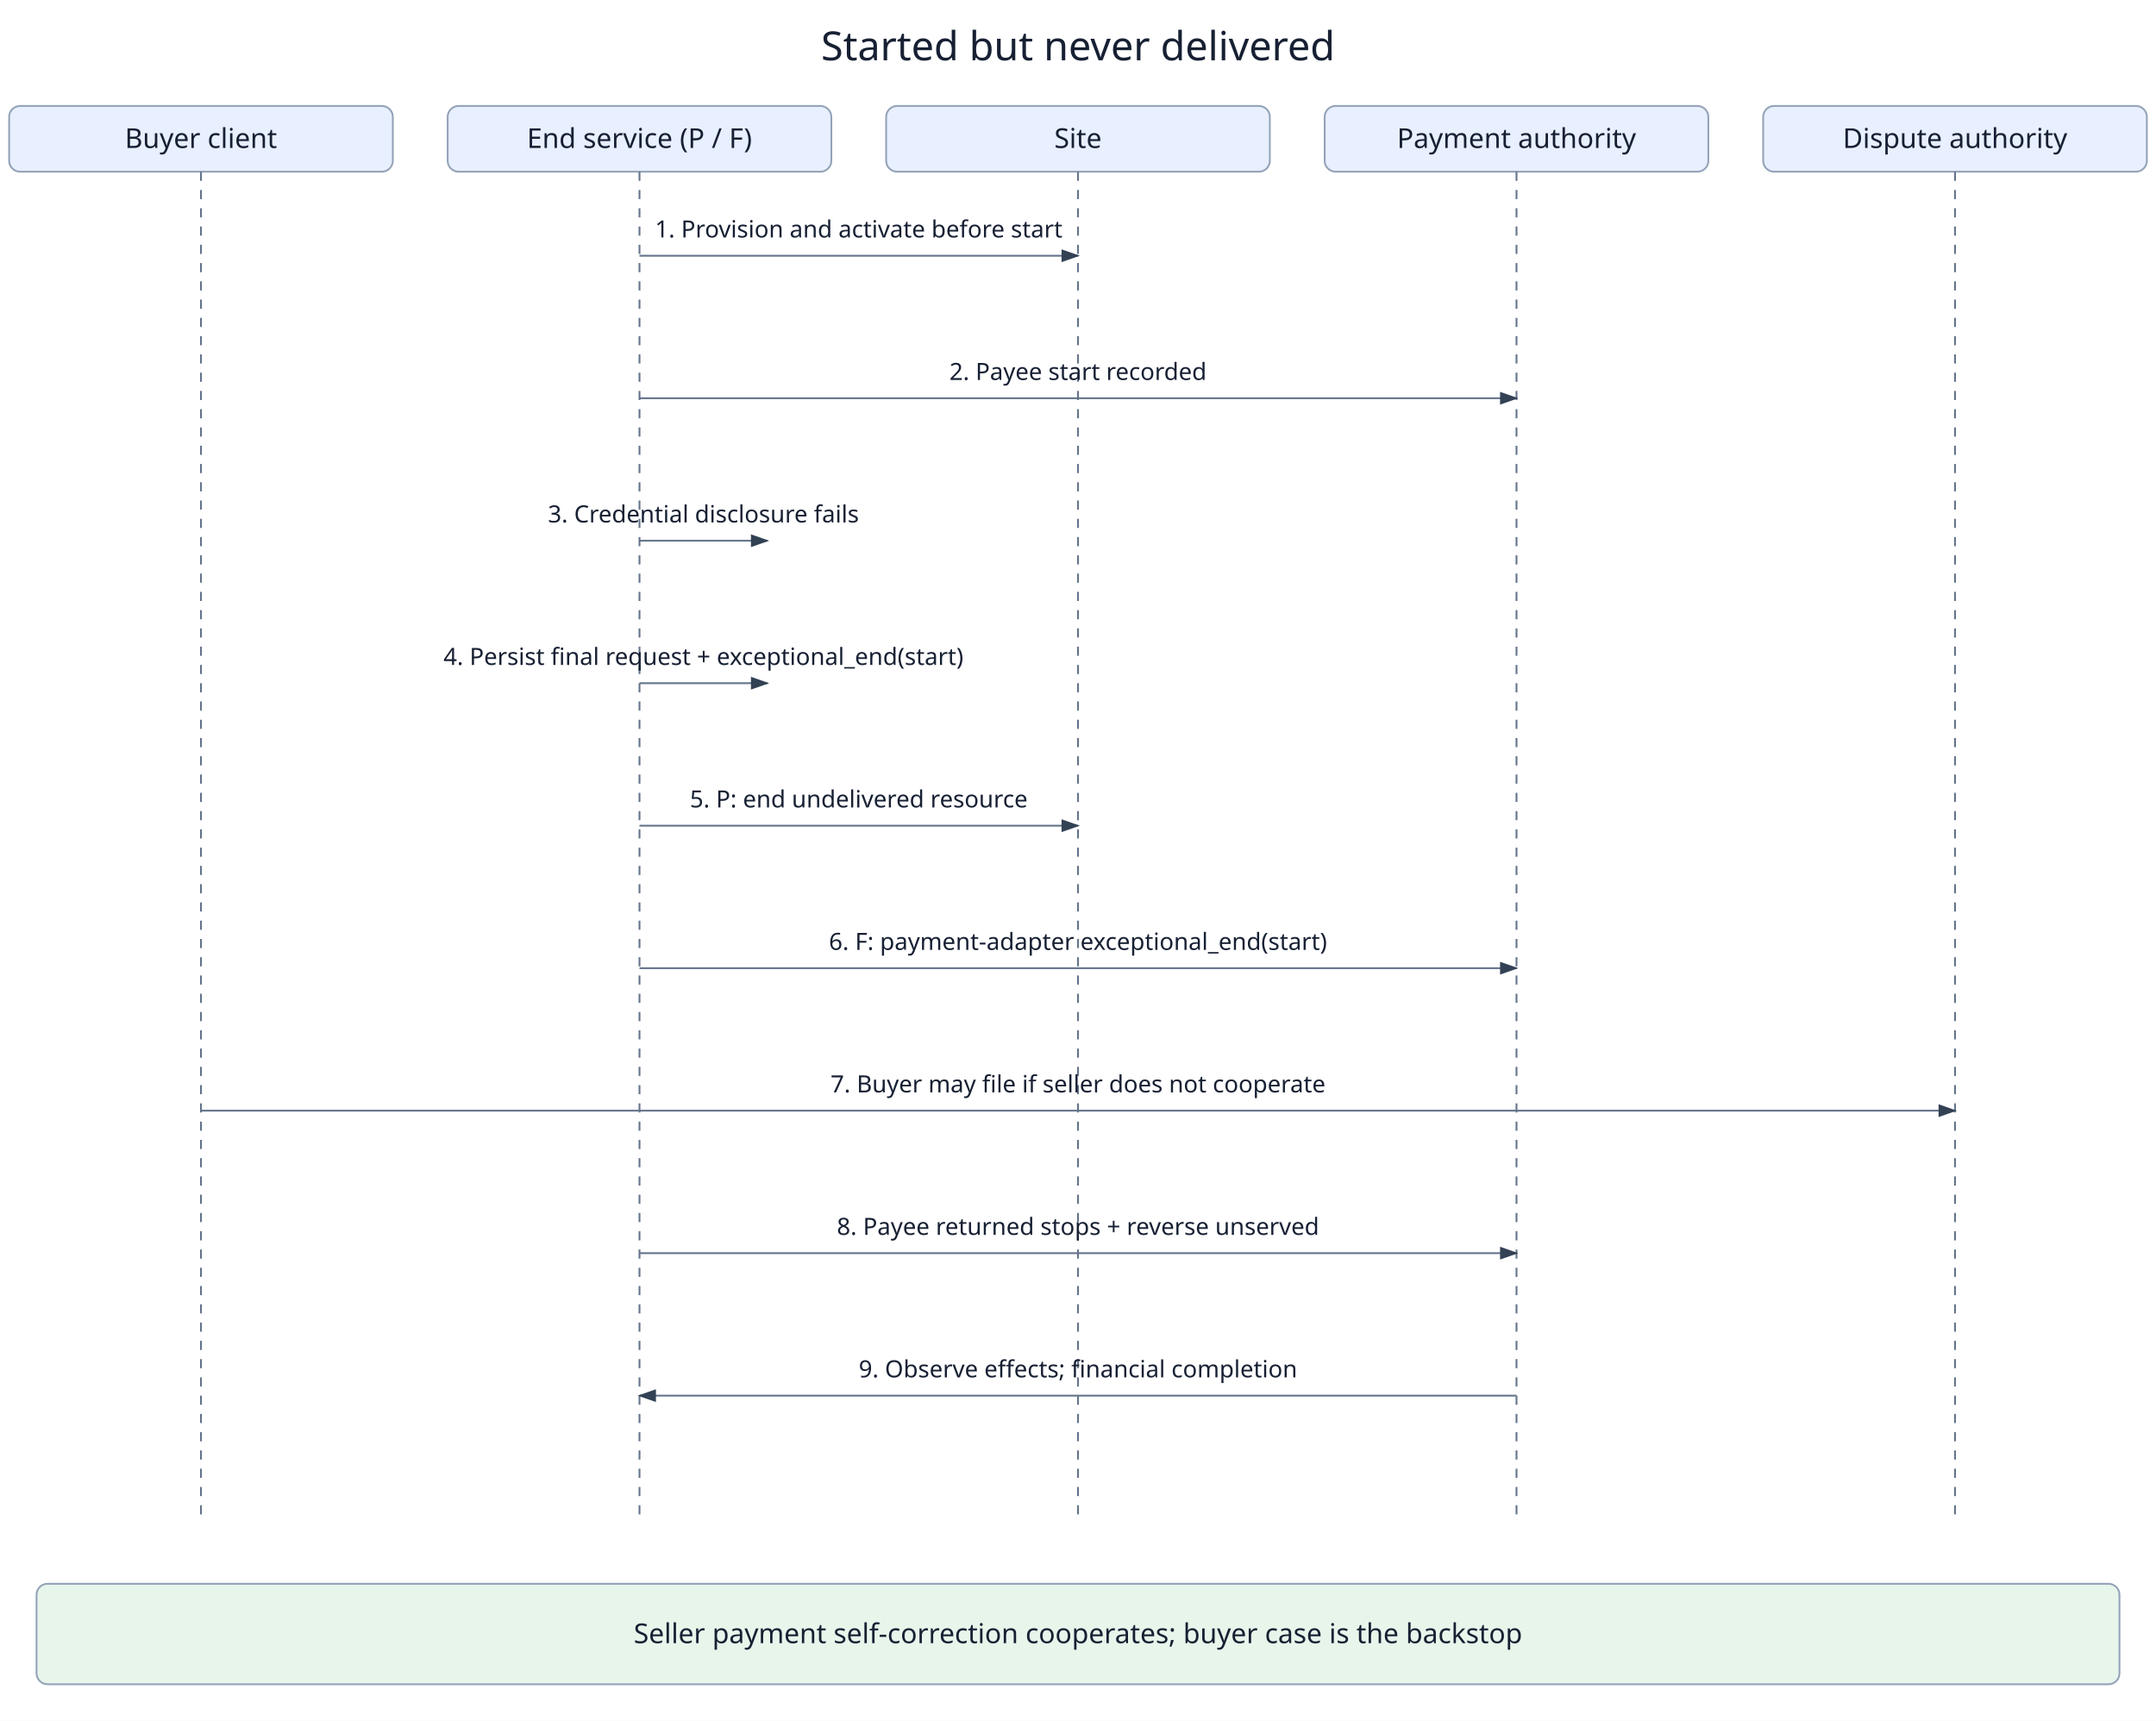
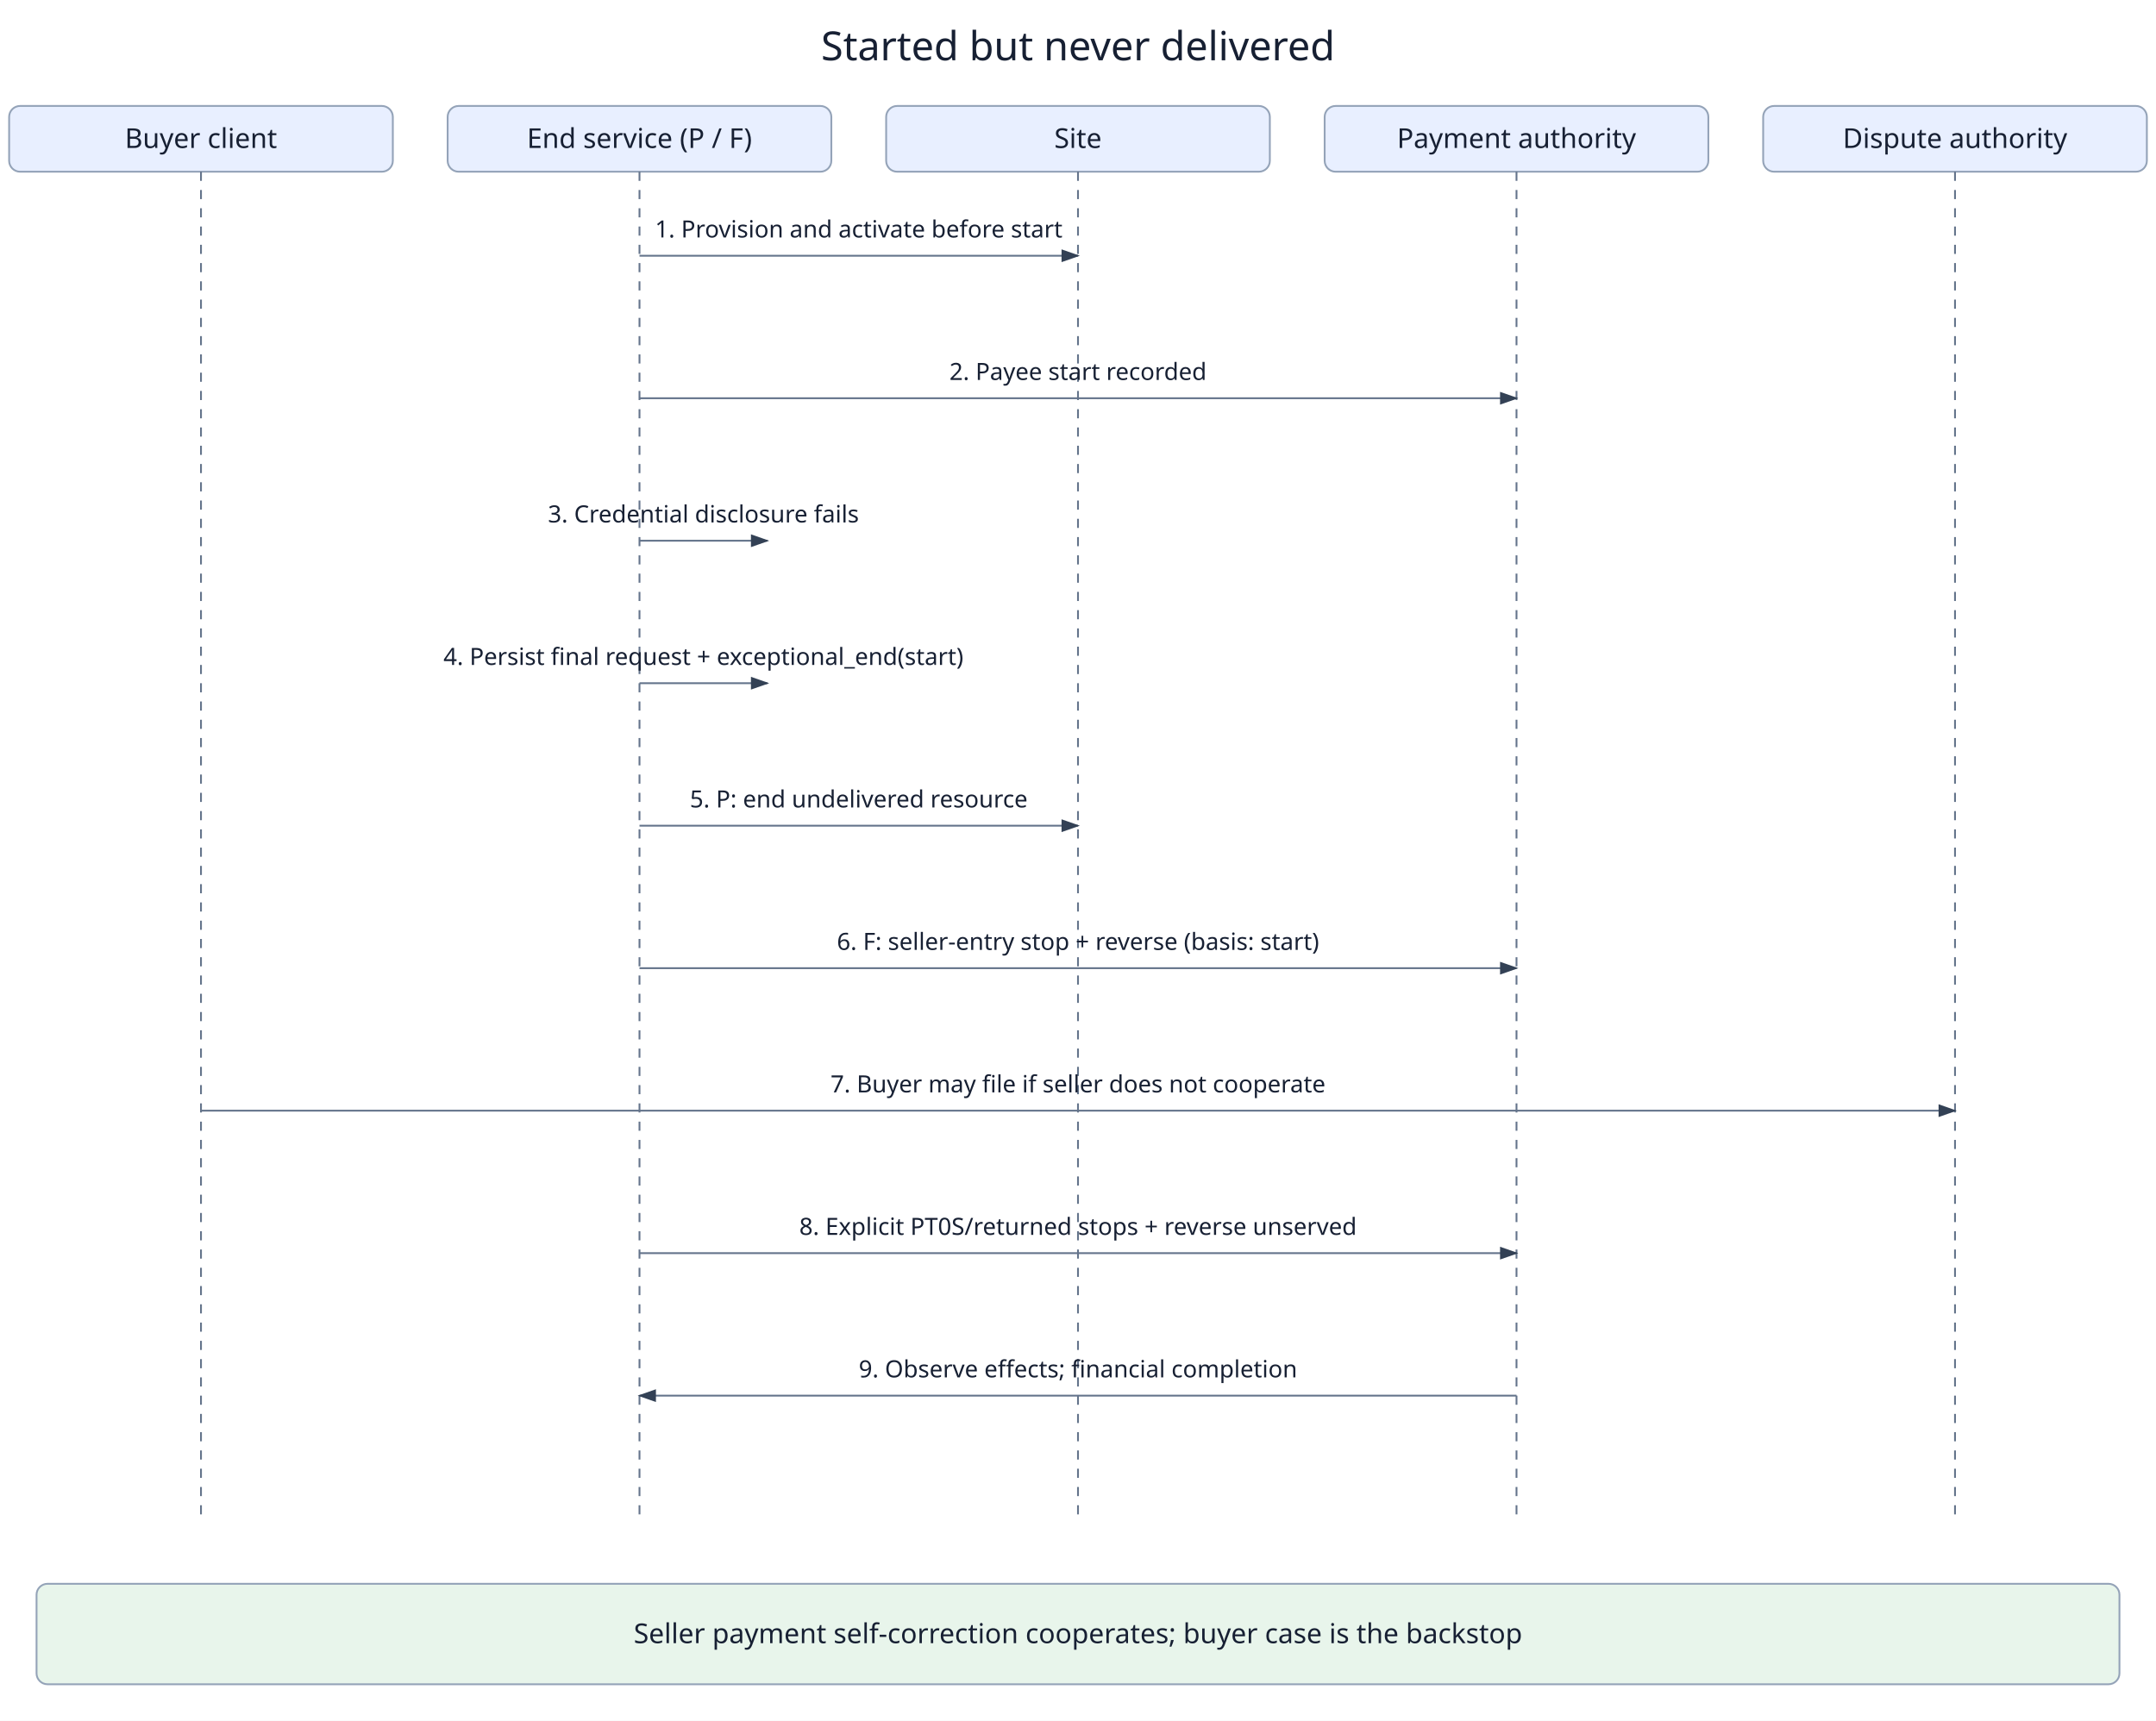
- <svg xmlns="http://www.w3.org/2000/svg" width="1180" height="942" viewBox="0 0 1180 942" content="&lt;mxfile host=&quot;app.diagrams.net&quot;&gt;&lt;diagram name=&quot;Started but never delivered&quot; id=&quot;08-start-before-delivery&quot;&gt;&lt;mxGraphModel pageWidth=&quot;1180&quot; pageHeight=&quot;942&quot;&gt;&lt;root&gt;&lt;mxCell id=&quot;0&quot; /&gt;&lt;mxCell id=&quot;1&quot; parent=&quot;0&quot; /&gt;&lt;mxCell id=&quot;title&quot; value=&quot;Started but never delivered&quot; style=&quot;text;fontSize=22;align=center;&quot; vertex=&quot;1&quot; parent=&quot;1&quot;&gt;&lt;mxGeometry x=&quot;20&quot; y=&quot;10&quot; width=&quot;1140&quot; height=&quot;36&quot; as=&quot;geometry&quot; /&gt;&lt;/mxCell&gt;&lt;mxCell id=&quot;head0&quot; value=&quot;Buyer client&quot; style=&quot;rounded=1;fillColor=#e8efff;fontSize=15;&quot; vertex=&quot;1&quot; parent=&quot;1&quot;&gt;&lt;mxGeometry x=&quot;5&quot; y=&quot;58&quot; width=&quot;210&quot; height=&quot;36&quot; as=&quot;geometry&quot; /&gt;&lt;/mxCell&gt;&lt;mxCell id=&quot;line0&quot; style=&quot;dashed=1;endArrow=none;strokeColor=#94a3b8;&quot; edge=&quot;1&quot; parent=&quot;1&quot;&gt;&lt;mxGeometry relative=&quot;1&quot; as=&quot;geometry&quot;&gt;&lt;mxPoint x=&quot;110&quot; y=&quot;94&quot; as=&quot;sourcePoint&quot; /&gt;&lt;mxPoint x=&quot;110&quot; y=&quot;832&quot; as=&quot;targetPoint&quot; /&gt;&lt;/mxGeometry&gt;&lt;/mxCell&gt;&lt;mxCell id=&quot;head1&quot; value=&quot;End service (P / F)&quot; style=&quot;rounded=1;fillColor=#e8efff;fontSize=15;&quot; vertex=&quot;1&quot; parent=&quot;1&quot;&gt;&lt;mxGeometry x=&quot;245&quot; y=&quot;58&quot; width=&quot;210&quot; height=&quot;36&quot; as=&quot;geometry&quot; /&gt;&lt;/mxCell&gt;&lt;mxCell id=&quot;line1&quot; style=&quot;dashed=1;endArrow=none;strokeColor=#94a3b8;&quot; edge=&quot;1&quot; parent=&quot;1&quot;&gt;&lt;mxGeometry relative=&quot;1&quot; as=&quot;geometry&quot;&gt;&lt;mxPoint x=&quot;350&quot; y=&quot;94&quot; as=&quot;sourcePoint&quot; /&gt;&lt;mxPoint x=&quot;350&quot; y=&quot;832&quot; as=&quot;targetPoint&quot; /&gt;&lt;/mxGeometry&gt;&lt;/mxCell&gt;&lt;mxCell id=&quot;head2&quot; value=&quot;Site&quot; style=&quot;rounded=1;fillColor=#e8efff;fontSize=15;&quot; vertex=&quot;1&quot; parent=&quot;1&quot;&gt;&lt;mxGeometry x=&quot;485&quot; y=&quot;58&quot; width=&quot;210&quot; height=&quot;36&quot; as=&quot;geometry&quot; /&gt;&lt;/mxCell&gt;&lt;mxCell id=&quot;line2&quot; style=&quot;dashed=1;endArrow=none;strokeColor=#94a3b8;&quot; edge=&quot;1&quot; parent=&quot;1&quot;&gt;&lt;mxGeometry relative=&quot;1&quot; as=&quot;geometry&quot;&gt;&lt;mxPoint x=&quot;590&quot; y=&quot;94&quot; as=&quot;sourcePoint&quot; /&gt;&lt;mxPoint x=&quot;590&quot; y=&quot;832&quot; as=&quot;targetPoint&quot; /&gt;&lt;/mxGeometry&gt;&lt;/mxCell&gt;&lt;mxCell id=&quot;head3&quot; value=&quot;Payment authority&quot; style=&quot;rounded=1;fillColor=#e8efff;fontSize=15;&quot; vertex=&quot;1&quot; parent=&quot;1&quot;&gt;&lt;mxGeometry x=&quot;725&quot; y=&quot;58&quot; width=&quot;210&quot; height=&quot;36&quot; as=&quot;geometry&quot; /&gt;&lt;/mxCell&gt;&lt;mxCell id=&quot;line3&quot; style=&quot;dashed=1;endArrow=none;strokeColor=#94a3b8;&quot; edge=&quot;1&quot; parent=&quot;1&quot;&gt;&lt;mxGeometry relative=&quot;1&quot; as=&quot;geometry&quot;&gt;&lt;mxPoint x=&quot;830&quot; y=&quot;94&quot; as=&quot;sourcePoint&quot; /&gt;&lt;mxPoint x=&quot;830&quot; y=&quot;832&quot; as=&quot;targetPoint&quot; /&gt;&lt;/mxGeometry&gt;&lt;/mxCell&gt;&lt;mxCell id=&quot;head4&quot; value=&quot;Dispute authority&quot; style=&quot;rounded=1;fillColor=#e8efff;fontSize=15;&quot; vertex=&quot;1&quot; parent=&quot;1&quot;&gt;&lt;mxGeometry x=&quot;965&quot; y=&quot;58&quot; width=&quot;210&quot; height=&quot;36&quot; as=&quot;geometry&quot; /&gt;&lt;/mxCell&gt;&lt;mxCell id=&quot;line4&quot; style=&quot;dashed=1;endArrow=none;strokeColor=#94a3b8;&quot; edge=&quot;1&quot; parent=&quot;1&quot;&gt;&lt;mxGeometry relative=&quot;1&quot; as=&quot;geometry&quot;&gt;&lt;mxPoint x=&quot;1070&quot; y=&quot;94&quot; as=&quot;sourcePoint&quot; /&gt;&lt;mxPoint x=&quot;1070&quot; y=&quot;832&quot; as=&quot;targetPoint&quot; /&gt;&lt;/mxGeometry&gt;&lt;/mxCell&gt;&lt;mxCell id=&quot;edge0&quot; value=&quot;1. Provision and activate before start&quot; style=&quot;endArrow=block;fontSize=13;labelBackgroundColor=#ffffff;&quot; edge=&quot;1&quot; parent=&quot;1&quot;&gt;&lt;mxGeometry relative=&quot;1&quot; as=&quot;geometry&quot;&gt;&lt;mxPoint x=&quot;350&quot; y=&quot;140&quot; as=&quot;sourcePoint&quot; /&gt;&lt;mxPoint x=&quot;590&quot; y=&quot;140&quot; as=&quot;targetPoint&quot; /&gt;&lt;/mxGeometry&gt;&lt;/mxCell&gt;&lt;mxCell id=&quot;edge1&quot; value=&quot;2. Payee start recorded&quot; style=&quot;endArrow=block;fontSize=13;labelBackgroundColor=#ffffff;&quot; edge=&quot;1&quot; parent=&quot;1&quot;&gt;&lt;mxGeometry relative=&quot;1&quot; as=&quot;geometry&quot;&gt;&lt;mxPoint x=&quot;350&quot; y=&quot;218&quot; as=&quot;sourcePoint&quot; /&gt;&lt;mxPoint x=&quot;830&quot; y=&quot;218&quot; as=&quot;targetPoint&quot; /&gt;&lt;/mxGeometry&gt;&lt;/mxCell&gt;&lt;mxCell id=&quot;edge2&quot; value=&quot;3. Credential disclosure fails&quot; style=&quot;endArrow=block;fontSize=13;labelBackgroundColor=#ffffff;&quot; edge=&quot;1&quot; parent=&quot;1&quot;&gt;&lt;mxGeometry relative=&quot;1&quot; as=&quot;geometry&quot;&gt;&lt;mxPoint x=&quot;350&quot; y=&quot;296&quot; as=&quot;sourcePoint&quot; /&gt;&lt;mxPoint x=&quot;420&quot; y=&quot;296&quot; as=&quot;targetPoint&quot; /&gt;&lt;/mxGeometry&gt;&lt;/mxCell&gt;&lt;mxCell id=&quot;edge3&quot; value=&quot;4. Persist final request + exceptional_end(start)&quot; style=&quot;endArrow=block;fontSize=13;labelBackgroundColor=#ffffff;&quot; edge=&quot;1&quot; parent=&quot;1&quot;&gt;&lt;mxGeometry relative=&quot;1&quot; as=&quot;geometry&quot;&gt;&lt;mxPoint x=&quot;350&quot; y=&quot;374&quot; as=&quot;sourcePoint&quot; /&gt;&lt;mxPoint x=&quot;420&quot; y=&quot;374&quot; as=&quot;targetPoint&quot; /&gt;&lt;/mxGeometry&gt;&lt;/mxCell&gt;&lt;mxCell id=&quot;edge4&quot; value=&quot;5. P: end undelivered resource&quot; style=&quot;endArrow=block;fontSize=13;labelBackgroundColor=#ffffff;&quot; edge=&quot;1&quot; parent=&quot;1&quot;&gt;&lt;mxGeometry relative=&quot;1&quot; as=&quot;geometry&quot;&gt;&lt;mxPoint x=&quot;350&quot; y=&quot;452&quot; as=&quot;sourcePoint&quot; /&gt;&lt;mxPoint x=&quot;590&quot; y=&quot;452&quot; as=&quot;targetPoint&quot; /&gt;&lt;/mxGeometry&gt;&lt;/mxCell&gt;&lt;mxCell id=&quot;edge5&quot; value=&quot;6. F: payment-adapter exceptional_end(start)&quot; style=&quot;endArrow=block;fontSize=13;labelBackgroundColor=#ffffff;&quot; edge=&quot;1&quot; parent=&quot;1&quot;&gt;&lt;mxGeometry relative=&quot;1&quot; as=&quot;geometry&quot;&gt;&lt;mxPoint x=&quot;350&quot; y=&quot;530&quot; as=&quot;sourcePoint&quot; /&gt;&lt;mxPoint x=&quot;830&quot; y=&quot;530&quot; as=&quot;targetPoint&quot; /&gt;&lt;/mxGeometry&gt;&lt;/mxCell&gt;&lt;mxCell id=&quot;edge6&quot; value=&quot;7. Buyer may file if seller does not cooperate&quot; style=&quot;endArrow=block;fontSize=13;labelBackgroundColor=#ffffff;&quot; edge=&quot;1&quot; parent=&quot;1&quot;&gt;&lt;mxGeometry relative=&quot;1&quot; as=&quot;geometry&quot;&gt;&lt;mxPoint x=&quot;110&quot; y=&quot;608&quot; as=&quot;sourcePoint&quot; /&gt;&lt;mxPoint x=&quot;1070&quot; y=&quot;608&quot; as=&quot;targetPoint&quot; /&gt;&lt;/mxGeometry&gt;&lt;/mxCell&gt;&lt;mxCell id=&quot;edge7&quot; value=&quot;8. Payee returned stops + reverse unserved&quot; style=&quot;endArrow=block;fontSize=13;labelBackgroundColor=#ffffff;&quot; edge=&quot;1&quot; parent=&quot;1&quot;&gt;&lt;mxGeometry relative=&quot;1&quot; as=&quot;geometry&quot;&gt;&lt;mxPoint x=&quot;350&quot; y=&quot;686&quot; as=&quot;sourcePoint&quot; /&gt;&lt;mxPoint x=&quot;830&quot; y=&quot;686&quot; as=&quot;targetPoint&quot; /&gt;&lt;/mxGeometry&gt;&lt;/mxCell&gt;&lt;mxCell id=&quot;edge8&quot; value=&quot;9. Observe effects; financial completion&quot; style=&quot;endArrow=block;fontSize=13;labelBackgroundColor=#ffffff;&quot; edge=&quot;1&quot; parent=&quot;1&quot;&gt;&lt;mxGeometry relative=&quot;1&quot; as=&quot;geometry&quot;&gt;&lt;mxPoint x=&quot;830&quot; y=&quot;764&quot; as=&quot;sourcePoint&quot; /&gt;&lt;mxPoint x=&quot;350&quot; y=&quot;764&quot; as=&quot;targetPoint&quot; /&gt;&lt;/mxGeometry&gt;&lt;/mxCell&gt;&lt;mxCell id=&quot;outcome&quot; value=&quot;Seller payment self-correction cooperates; buyer case is the backstop&quot; style=&quot;rounded=1;fillColor=#e8f5eb;fontSize=15;&quot; vertex=&quot;1&quot; parent=&quot;1&quot;&gt;&lt;mxGeometry x=&quot;20&quot; y=&quot;867&quot; width=&quot;1140&quot; height=&quot;55&quot; as=&quot;geometry&quot; /&gt;&lt;/mxCell&gt;&lt;/root&gt;&lt;/mxGraphModel&gt;&lt;/diagram&gt;&lt;/mxfile&gt;">
+ <svg xmlns="http://www.w3.org/2000/svg" width="1180" height="942" viewBox="0 0 1180 942" content="&lt;mxfile host=&quot;app.diagrams.net&quot;&gt;&lt;diagram name=&quot;Started but never delivered&quot; id=&quot;08-start-before-delivery&quot;&gt;&lt;mxGraphModel pageWidth=&quot;1180&quot; pageHeight=&quot;942&quot;&gt;&lt;root&gt;&lt;mxCell id=&quot;0&quot; /&gt;&lt;mxCell id=&quot;1&quot; parent=&quot;0&quot; /&gt;&lt;mxCell id=&quot;title&quot; value=&quot;Started but never delivered&quot; style=&quot;text;fontSize=22;align=center;&quot; vertex=&quot;1&quot; parent=&quot;1&quot;&gt;&lt;mxGeometry x=&quot;20&quot; y=&quot;10&quot; width=&quot;1140&quot; height=&quot;36&quot; as=&quot;geometry&quot; /&gt;&lt;/mxCell&gt;&lt;mxCell id=&quot;head0&quot; value=&quot;Buyer client&quot; style=&quot;rounded=1;fillColor=#e8efff;fontSize=15;&quot; vertex=&quot;1&quot; parent=&quot;1&quot;&gt;&lt;mxGeometry x=&quot;5&quot; y=&quot;58&quot; width=&quot;210&quot; height=&quot;36&quot; as=&quot;geometry&quot; /&gt;&lt;/mxCell&gt;&lt;mxCell id=&quot;line0&quot; style=&quot;dashed=1;endArrow=none;strokeColor=#94a3b8;&quot; edge=&quot;1&quot; parent=&quot;1&quot;&gt;&lt;mxGeometry relative=&quot;1&quot; as=&quot;geometry&quot;&gt;&lt;mxPoint x=&quot;110&quot; y=&quot;94&quot; as=&quot;sourcePoint&quot; /&gt;&lt;mxPoint x=&quot;110&quot; y=&quot;832&quot; as=&quot;targetPoint&quot; /&gt;&lt;/mxGeometry&gt;&lt;/mxCell&gt;&lt;mxCell id=&quot;head1&quot; value=&quot;End service (P / F)&quot; style=&quot;rounded=1;fillColor=#e8efff;fontSize=15;&quot; vertex=&quot;1&quot; parent=&quot;1&quot;&gt;&lt;mxGeometry x=&quot;245&quot; y=&quot;58&quot; width=&quot;210&quot; height=&quot;36&quot; as=&quot;geometry&quot; /&gt;&lt;/mxCell&gt;&lt;mxCell id=&quot;line1&quot; style=&quot;dashed=1;endArrow=none;strokeColor=#94a3b8;&quot; edge=&quot;1&quot; parent=&quot;1&quot;&gt;&lt;mxGeometry relative=&quot;1&quot; as=&quot;geometry&quot;&gt;&lt;mxPoint x=&quot;350&quot; y=&quot;94&quot; as=&quot;sourcePoint&quot; /&gt;&lt;mxPoint x=&quot;350&quot; y=&quot;832&quot; as=&quot;targetPoint&quot; /&gt;&lt;/mxGeometry&gt;&lt;/mxCell&gt;&lt;mxCell id=&quot;head2&quot; value=&quot;Site&quot; style=&quot;rounded=1;fillColor=#e8efff;fontSize=15;&quot; vertex=&quot;1&quot; parent=&quot;1&quot;&gt;&lt;mxGeometry x=&quot;485&quot; y=&quot;58&quot; width=&quot;210&quot; height=&quot;36&quot; as=&quot;geometry&quot; /&gt;&lt;/mxCell&gt;&lt;mxCell id=&quot;line2&quot; style=&quot;dashed=1;endArrow=none;strokeColor=#94a3b8;&quot; edge=&quot;1&quot; parent=&quot;1&quot;&gt;&lt;mxGeometry relative=&quot;1&quot; as=&quot;geometry&quot;&gt;&lt;mxPoint x=&quot;590&quot; y=&quot;94&quot; as=&quot;sourcePoint&quot; /&gt;&lt;mxPoint x=&quot;590&quot; y=&quot;832&quot; as=&quot;targetPoint&quot; /&gt;&lt;/mxGeometry&gt;&lt;/mxCell&gt;&lt;mxCell id=&quot;head3&quot; value=&quot;Payment authority&quot; style=&quot;rounded=1;fillColor=#e8efff;fontSize=15;&quot; vertex=&quot;1&quot; parent=&quot;1&quot;&gt;&lt;mxGeometry x=&quot;725&quot; y=&quot;58&quot; width=&quot;210&quot; height=&quot;36&quot; as=&quot;geometry&quot; /&gt;&lt;/mxCell&gt;&lt;mxCell id=&quot;line3&quot; style=&quot;dashed=1;endArrow=none;strokeColor=#94a3b8;&quot; edge=&quot;1&quot; parent=&quot;1&quot;&gt;&lt;mxGeometry relative=&quot;1&quot; as=&quot;geometry&quot;&gt;&lt;mxPoint x=&quot;830&quot; y=&quot;94&quot; as=&quot;sourcePoint&quot; /&gt;&lt;mxPoint x=&quot;830&quot; y=&quot;832&quot; as=&quot;targetPoint&quot; /&gt;&lt;/mxGeometry&gt;&lt;/mxCell&gt;&lt;mxCell id=&quot;head4&quot; value=&quot;Dispute authority&quot; style=&quot;rounded=1;fillColor=#e8efff;fontSize=15;&quot; vertex=&quot;1&quot; parent=&quot;1&quot;&gt;&lt;mxGeometry x=&quot;965&quot; y=&quot;58&quot; width=&quot;210&quot; height=&quot;36&quot; as=&quot;geometry&quot; /&gt;&lt;/mxCell&gt;&lt;mxCell id=&quot;line4&quot; style=&quot;dashed=1;endArrow=none;strokeColor=#94a3b8;&quot; edge=&quot;1&quot; parent=&quot;1&quot;&gt;&lt;mxGeometry relative=&quot;1&quot; as=&quot;geometry&quot;&gt;&lt;mxPoint x=&quot;1070&quot; y=&quot;94&quot; as=&quot;sourcePoint&quot; /&gt;&lt;mxPoint x=&quot;1070&quot; y=&quot;832&quot; as=&quot;targetPoint&quot; /&gt;&lt;/mxGeometry&gt;&lt;/mxCell&gt;&lt;mxCell id=&quot;edge0&quot; value=&quot;1. Provision and activate before start&quot; style=&quot;endArrow=block;fontSize=13;labelBackgroundColor=#ffffff;&quot; edge=&quot;1&quot; parent=&quot;1&quot;&gt;&lt;mxGeometry relative=&quot;1&quot; as=&quot;geometry&quot;&gt;&lt;mxPoint x=&quot;350&quot; y=&quot;140&quot; as=&quot;sourcePoint&quot; /&gt;&lt;mxPoint x=&quot;590&quot; y=&quot;140&quot; as=&quot;targetPoint&quot; /&gt;&lt;/mxGeometry&gt;&lt;/mxCell&gt;&lt;mxCell id=&quot;edge1&quot; value=&quot;2. Payee start recorded&quot; style=&quot;endArrow=block;fontSize=13;labelBackgroundColor=#ffffff;&quot; edge=&quot;1&quot; parent=&quot;1&quot;&gt;&lt;mxGeometry relative=&quot;1&quot; as=&quot;geometry&quot;&gt;&lt;mxPoint x=&quot;350&quot; y=&quot;218&quot; as=&quot;sourcePoint&quot; /&gt;&lt;mxPoint x=&quot;830&quot; y=&quot;218&quot; as=&quot;targetPoint&quot; /&gt;&lt;/mxGeometry&gt;&lt;/mxCell&gt;&lt;mxCell id=&quot;edge2&quot; value=&quot;3. Credential disclosure fails&quot; style=&quot;endArrow=block;fontSize=13;labelBackgroundColor=#ffffff;&quot; edge=&quot;1&quot; parent=&quot;1&quot;&gt;&lt;mxGeometry relative=&quot;1&quot; as=&quot;geometry&quot;&gt;&lt;mxPoint x=&quot;350&quot; y=&quot;296&quot; as=&quot;sourcePoint&quot; /&gt;&lt;mxPoint x=&quot;420&quot; y=&quot;296&quot; as=&quot;targetPoint&quot; /&gt;&lt;/mxGeometry&gt;&lt;/mxCell&gt;&lt;mxCell id=&quot;edge3&quot; value=&quot;4. Persist final request + exceptional_end(start)&quot; style=&quot;endArrow=block;fontSize=13;labelBackgroundColor=#ffffff;&quot; edge=&quot;1&quot; parent=&quot;1&quot;&gt;&lt;mxGeometry relative=&quot;1&quot; as=&quot;geometry&quot;&gt;&lt;mxPoint x=&quot;350&quot; y=&quot;374&quot; as=&quot;sourcePoint&quot; /&gt;&lt;mxPoint x=&quot;420&quot; y=&quot;374&quot; as=&quot;targetPoint&quot; /&gt;&lt;/mxGeometry&gt;&lt;/mxCell&gt;&lt;mxCell id=&quot;edge4&quot; value=&quot;5. P: end undelivered resource&quot; style=&quot;endArrow=block;fontSize=13;labelBackgroundColor=#ffffff;&quot; edge=&quot;1&quot; parent=&quot;1&quot;&gt;&lt;mxGeometry relative=&quot;1&quot; as=&quot;geometry&quot;&gt;&lt;mxPoint x=&quot;350&quot; y=&quot;452&quot; as=&quot;sourcePoint&quot; /&gt;&lt;mxPoint x=&quot;590&quot; y=&quot;452&quot; as=&quot;targetPoint&quot; /&gt;&lt;/mxGeometry&gt;&lt;/mxCell&gt;&lt;mxCell id=&quot;edge5&quot; value=&quot;6. F: seller-entry stop + reverse (basis: start)&quot; style=&quot;endArrow=block;fontSize=13;labelBackgroundColor=#ffffff;&quot; edge=&quot;1&quot; parent=&quot;1&quot;&gt;&lt;mxGeometry relative=&quot;1&quot; as=&quot;geometry&quot;&gt;&lt;mxPoint x=&quot;350&quot; y=&quot;530&quot; as=&quot;sourcePoint&quot; /&gt;&lt;mxPoint x=&quot;830&quot; y=&quot;530&quot; as=&quot;targetPoint&quot; /&gt;&lt;/mxGeometry&gt;&lt;/mxCell&gt;&lt;mxCell id=&quot;edge6&quot; value=&quot;7. Buyer may file if seller does not cooperate&quot; style=&quot;endArrow=block;fontSize=13;labelBackgroundColor=#ffffff;&quot; edge=&quot;1&quot; parent=&quot;1&quot;&gt;&lt;mxGeometry relative=&quot;1&quot; as=&quot;geometry&quot;&gt;&lt;mxPoint x=&quot;110&quot; y=&quot;608&quot; as=&quot;sourcePoint&quot; /&gt;&lt;mxPoint x=&quot;1070&quot; y=&quot;608&quot; as=&quot;targetPoint&quot; /&gt;&lt;/mxGeometry&gt;&lt;/mxCell&gt;&lt;mxCell id=&quot;edge7&quot; value=&quot;8. Explicit PT0S/returned stops + reverse unserved&quot; style=&quot;endArrow=block;fontSize=13;labelBackgroundColor=#ffffff;&quot; edge=&quot;1&quot; parent=&quot;1&quot;&gt;&lt;mxGeometry relative=&quot;1&quot; as=&quot;geometry&quot;&gt;&lt;mxPoint x=&quot;350&quot; y=&quot;686&quot; as=&quot;sourcePoint&quot; /&gt;&lt;mxPoint x=&quot;830&quot; y=&quot;686&quot; as=&quot;targetPoint&quot; /&gt;&lt;/mxGeometry&gt;&lt;/mxCell&gt;&lt;mxCell id=&quot;edge8&quot; value=&quot;9. Observe effects; financial completion&quot; style=&quot;endArrow=block;fontSize=13;labelBackgroundColor=#ffffff;&quot; edge=&quot;1&quot; parent=&quot;1&quot;&gt;&lt;mxGeometry relative=&quot;1&quot; as=&quot;geometry&quot;&gt;&lt;mxPoint x=&quot;830&quot; y=&quot;764&quot; as=&quot;sourcePoint&quot; /&gt;&lt;mxPoint x=&quot;350&quot; y=&quot;764&quot; as=&quot;targetPoint&quot; /&gt;&lt;/mxGeometry&gt;&lt;/mxCell&gt;&lt;mxCell id=&quot;outcome&quot; value=&quot;Seller payment self-correction cooperates; buyer case is the backstop&quot; style=&quot;rounded=1;fillColor=#e8f5eb;fontSize=15;&quot; vertex=&quot;1&quot; parent=&quot;1&quot;&gt;&lt;mxGeometry x=&quot;20&quot; y=&quot;867&quot; width=&quot;1140&quot; height=&quot;55&quot; as=&quot;geometry&quot; /&gt;&lt;/mxCell&gt;&lt;/root&gt;&lt;/mxGraphModel&gt;&lt;/diagram&gt;&lt;/mxfile&gt;">
  <defs>
    <marker id="arrow" markerWidth="10" markerHeight="7" refX="9" refY="3.5" orient="auto">
      <polygon points="0 0, 10 3.5, 0 7" fill="#334155" />
    </marker>
  </defs>
  <rect width="100%" height="100%" fill="white" />
  <text x="590.0" y="33.0" text-anchor="middle" font-family="sans-serif" font-size="22" fill="#172033">Started but never delivered</text>
  <rect x="5.0" y="58.0" width="210.0" height="36.0" rx="6" fill="#e8efff" stroke="#94a3b8" />
  <text x="110.0" y="81.0" text-anchor="middle" font-family="sans-serif" font-size="15" fill="#172033">Buyer client</text>
  <line x1="110" y1="94" x2="110" y2="832" stroke="#64748b" stroke-dasharray="5 5" />
  <rect x="245.0" y="58.0" width="210.0" height="36.0" rx="6" fill="#e8efff" stroke="#94a3b8" />
  <text x="350.0" y="81.0" text-anchor="middle" font-family="sans-serif" font-size="15" fill="#172033">End service (P / F)</text>
  <line x1="350" y1="94" x2="350" y2="832" stroke="#64748b" stroke-dasharray="5 5" />
  <rect x="485.0" y="58.0" width="210.0" height="36.0" rx="6" fill="#e8efff" stroke="#94a3b8" />
  <text x="590.0" y="81.0" text-anchor="middle" font-family="sans-serif" font-size="15" fill="#172033">Site</text>
  <line x1="590" y1="94" x2="590" y2="832" stroke="#64748b" stroke-dasharray="5 5" />
  <rect x="725.0" y="58.0" width="210.0" height="36.0" rx="6" fill="#e8efff" stroke="#94a3b8" />
  <text x="830.0" y="81.0" text-anchor="middle" font-family="sans-serif" font-size="15" fill="#172033">Payment authority</text>
  <line x1="830" y1="94" x2="830" y2="832" stroke="#64748b" stroke-dasharray="5 5" />
  <rect x="965.0" y="58.0" width="210.0" height="36.0" rx="6" fill="#e8efff" stroke="#94a3b8" />
  <text x="1070.0" y="81.0" text-anchor="middle" font-family="sans-serif" font-size="15" fill="#172033">Dispute authority</text>
  <line x1="1070" y1="94" x2="1070" y2="832" stroke="#64748b" stroke-dasharray="5 5" />
  <line x1="350" y1="140" x2="590" y2="140" stroke="#64748b" marker-end="url(#arrow)" />
  <text x="470.0" y="130.0" text-anchor="middle" font-family="sans-serif" font-size="13" fill="#172033">1. Provision and activate before start</text>
  <line x1="350" y1="218" x2="830" y2="218" stroke="#64748b" marker-end="url(#arrow)" />
  <text x="590.0" y="208.0" text-anchor="middle" font-family="sans-serif" font-size="13" fill="#172033">2. Payee start recorded</text>
  <line x1="350" y1="296" x2="420" y2="296" stroke="#64748b" marker-end="url(#arrow)" />
  <text x="385.0" y="286.0" text-anchor="middle" font-family="sans-serif" font-size="13" fill="#172033">3. Credential disclosure fails</text>
  <line x1="350" y1="374" x2="420" y2="374" stroke="#64748b" marker-end="url(#arrow)" />
  <text x="385.0" y="364.0" text-anchor="middle" font-family="sans-serif" font-size="13" fill="#172033">4. Persist final request + exceptional_end(start)</text>
  <line x1="350" y1="452" x2="590" y2="452" stroke="#64748b" marker-end="url(#arrow)" />
  <text x="470.0" y="442.0" text-anchor="middle" font-family="sans-serif" font-size="13" fill="#172033">5. P: end undelivered resource</text>
  <line x1="350" y1="530" x2="830" y2="530" stroke="#64748b" marker-end="url(#arrow)" />
-   <text x="590.0" y="520.0" text-anchor="middle" font-family="sans-serif" font-size="13" fill="#172033">6. F: payment-adapter exceptional_end(start)</text>
+   <text x="590.0" y="520.0" text-anchor="middle" font-family="sans-serif" font-size="13" fill="#172033">6. F: seller-entry stop + reverse (basis: start)</text>
  <line x1="110" y1="608" x2="1070" y2="608" stroke="#64748b" marker-end="url(#arrow)" />
  <text x="590.0" y="598.0" text-anchor="middle" font-family="sans-serif" font-size="13" fill="#172033">7. Buyer may file if seller does not cooperate</text>
  <line x1="350" y1="686" x2="830" y2="686" stroke="#64748b" marker-end="url(#arrow)" />
-   <text x="590.0" y="676.0" text-anchor="middle" font-family="sans-serif" font-size="13" fill="#172033">8. Payee returned stops + reverse unserved</text>
+   <text x="590.0" y="676.0" text-anchor="middle" font-family="sans-serif" font-size="13" fill="#172033">8. Explicit PT0S/returned stops + reverse unserved</text>
  <line x1="830" y1="764" x2="350" y2="764" stroke="#64748b" marker-end="url(#arrow)" />
  <text x="590.0" y="754.0" text-anchor="middle" font-family="sans-serif" font-size="13" fill="#172033">9. Observe effects; financial completion</text>
  <rect x="20.0" y="867.0" width="1140.0" height="55.0" rx="6" fill="#e8f5eb" stroke="#94a3b8" />
  <text x="590.0" y="899.5" text-anchor="middle" font-family="sans-serif" font-size="15" fill="#172033">Seller payment self-correction cooperates; buyer case is the backstop</text>
</svg>
